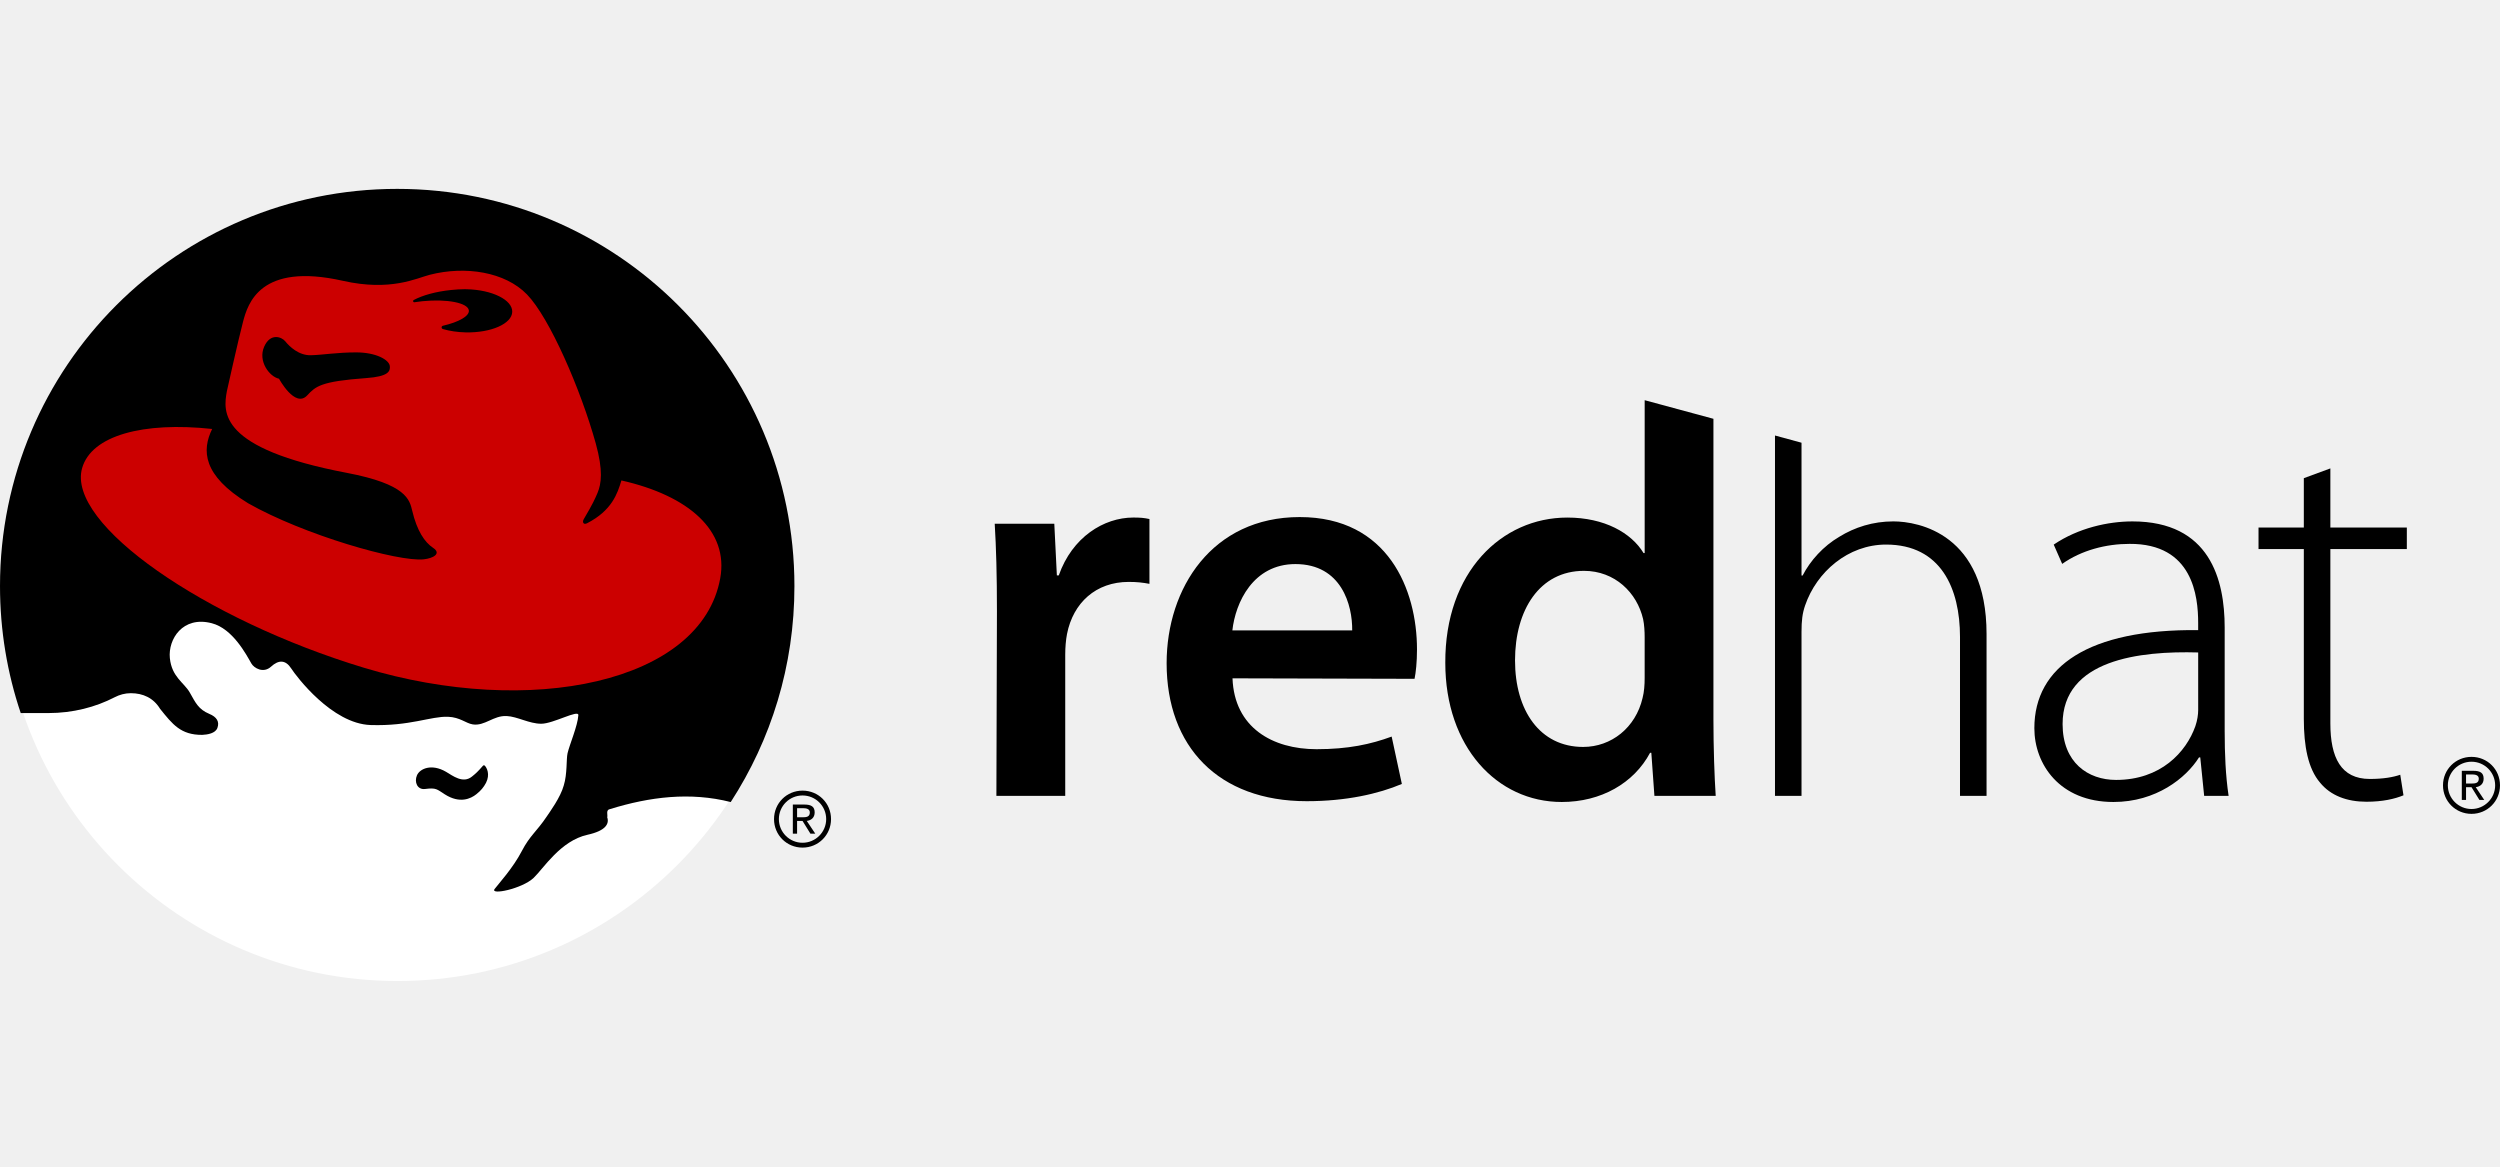
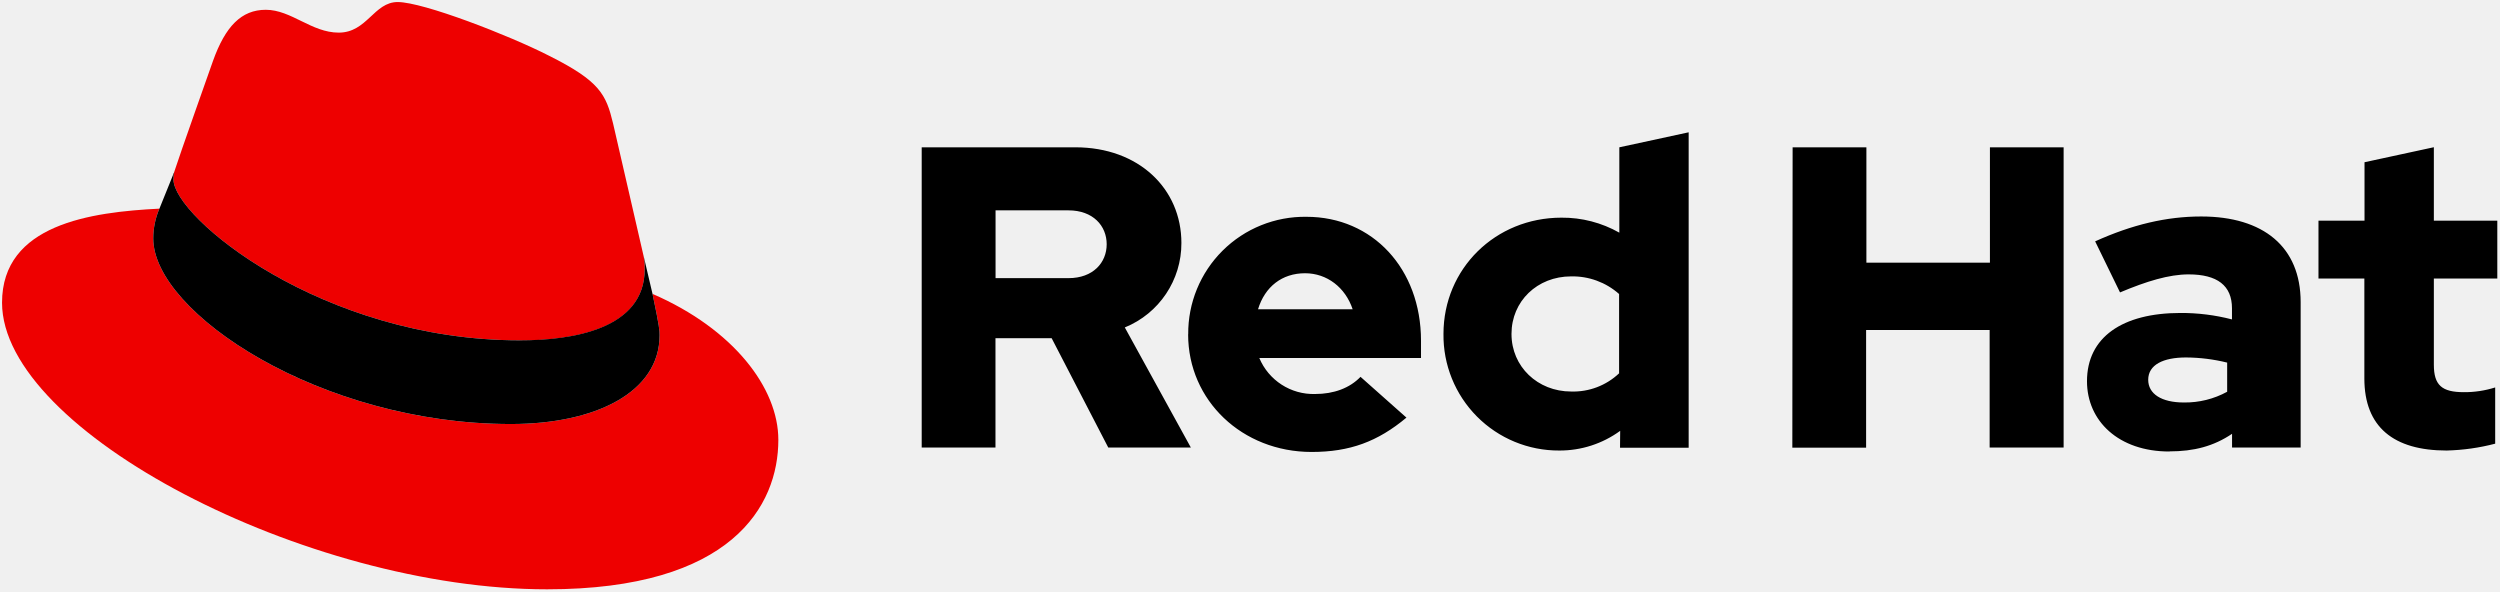
- <svg xmlns="http://www.w3.org/2000/svg" xmlns:xlink="http://www.w3.org/1999/xlink" width="300" height="140" id="svg2812" version="1.0">
-   <defs id="defs3" />
-   <g id="layer1" transform="translate(-13.71428,-252.5725)">
-     <g transform="matrix(2.116667,0,0,2.116667,-32.19343,187.7603)" id="shadowman">
-       <path d="M 55.685,68.504 C 55.685,79.689 46.618,88.756 35.433,88.756 C 24.248,88.756 15.181,79.689 15.181,68.504 C 15.181,57.319 24.248,48.252 35.433,48.252 C 46.618,48.252 55.685,57.319 55.685,68.504 z" transform="matrix(1.10693,0,0,1.10693,5.005761,-12.00975)" style="fill:#ffffff" id="path4548" />
-       <path d="M 147.813,72.126 C 147.813,73.33 147.861,74.576 148.035,75.74 L 146.649,75.74 L 146.428,73.56 L 146.356,73.56 C 145.618,74.733 143.923,76.087 141.506,76.087 C 138.446,76.087 137.022,73.934 137.022,71.904 C 137.022,68.395 140.12,66.279 146.309,66.343 L 146.309,65.937 C 146.309,64.433 146.015,61.432 142.419,61.454 C 141.088,61.454 139.701,61.811 138.6,62.588 L 138.12,61.495 C 139.511,60.552 141.207,60.18 142.583,60.18 C 146.972,60.18 147.812,63.476 147.812,66.195 L 147.812,72.126 L 147.813,72.126 z M 146.309,67.61 C 142.996,67.514 138.623,68.016 138.623,71.668 C 138.623,73.854 140.066,74.836 141.651,74.836 C 144.186,74.836 145.627,73.267 146.151,71.786 C 146.262,71.46 146.31,71.135 146.31,70.875 L 146.31,67.61 L 146.309,67.61 z M 153.804,57.175 L 153.804,60.527 L 158.139,60.527 L 158.139,61.748 L 153.804,61.748 L 153.804,71.635 C 153.804,73.569 154.404,74.781 156.038,74.781 C 156.823,74.781 157.379,74.677 157.766,74.542 L 157.949,75.708 C 157.458,75.912 156.766,76.073 155.848,76.073 C 154.739,76.073 153.818,75.723 153.224,74.995 C 152.536,74.195 152.299,72.918 152.299,71.366 L 152.299,61.747 L 149.731,61.747 L 149.731,60.526 L 152.299,60.526 L 152.299,57.729 L 153.804,57.175 z M 129.028,60.179 C 127.871,60.179 126.834,60.513 125.963,61.052 C 125.059,61.581 124.322,62.399 123.885,63.247 L 123.822,63.247 L 123.822,55.719 L 122.318,55.31 L 122.318,75.74 L 123.822,75.74 L 123.822,66.437 C 123.822,65.819 123.869,65.391 124.028,64.938 C 124.678,63.046 126.46,61.493 128.615,61.493 C 131.73,61.493 132.807,63.99 132.807,66.73 L 132.807,75.739 L 134.312,75.739 L 134.312,66.565 C 134.312,60.9 130.469,60.179 129.028,60.179 z" id="path620" />
-       <path d="M 78.208,65.27 C 78.208,63.205 78.165,61.686 78.082,60.312 L 81.46,60.312 L 81.605,63.241 L 81.714,63.241 C 82.474,61.069 84.274,59.961 85.938,59.961 C 86.319,59.961 86.541,59.977 86.854,60.045 L 86.854,63.72 C 86.489,63.649 86.147,63.61 85.677,63.61 C 83.82,63.61 82.529,64.792 82.181,66.561 C 82.115,66.905 82.08,67.318 82.08,67.739 L 82.08,75.739 L 78.177,75.739 L 78.208,65.27 z M 91.563,69.076 C 91.666,71.871 93.83,73.094 96.328,73.094 C 98.123,73.094 99.406,72.814 100.586,72.379 L 101.164,75.064 C 99.843,75.624 98.01,76.042 95.772,76.042 C 90.763,76.042 87.828,72.949 87.828,68.22 C 87.828,63.961 90.411,59.934 95.373,59.934 C 100.389,59.934 102.022,64.06 102.022,67.437 C 102.022,68.163 101.958,68.744 101.883,69.104 L 91.563,69.076 z M 98.349,66.359 C 98.366,64.929 97.744,62.599 95.13,62.599 C 92.729,62.599 91.731,64.778 91.555,66.359 L 98.349,66.359 z M 118.829,54.363 L 114.93,53.308 L 114.93,61.974 L 114.866,61.974 C 114.177,60.834 112.654,59.962 110.543,59.962 C 106.834,59.962 103.602,63.033 103.627,68.202 C 103.627,72.945 106.544,76.087 110.228,76.087 C 112.453,76.087 114.316,75.025 115.237,73.297 L 115.307,73.297 L 115.482,75.739 L 118.957,75.739 C 118.886,74.69 118.828,72.991 118.828,71.412 L 118.828,54.363 L 118.829,54.363 z M 114.929,69.05 C 114.929,69.46 114.901,69.84 114.811,70.19 C 114.418,71.878 113.037,72.966 111.442,72.966 C 108.986,72.966 107.58,70.895 107.58,68.06 C 107.58,65.198 108.974,62.983 111.487,62.983 C 113.241,62.983 114.496,64.22 114.842,65.722 C 114.909,66.038 114.929,66.428 114.929,66.738 L 114.929,69.05 L 114.929,69.05 z" id="path616" />
-       <path d="M 161.805,73.529 C 160.905,73.529 160.189,74.244 160.189,75.144 C 160.189,76.045 160.905,76.76 161.805,76.76 C 162.706,76.76 163.421,76.041 163.421,75.144 C 163.421,74.24 162.706,73.529 161.805,73.529 z M 161.805,73.804 C 162.547,73.804 163.146,74.403 163.146,75.144 C 163.146,75.883 162.543,76.485 161.805,76.485 C 161.063,76.485 160.464,75.883 160.464,75.144 C 160.464,74.403 161.063,73.804 161.805,73.804 z M 161.255,74.319 L 161.255,75.969 L 161.496,75.969 L 161.496,75.247 L 161.805,75.247 L 162.252,75.969 L 162.527,75.969 L 162.046,75.247 C 162.291,75.216 162.493,75.066 162.493,74.766 C 162.493,74.438 162.302,74.319 161.908,74.319 L 161.255,74.319 z M 161.496,74.525 L 161.84,74.525 C 162.016,74.525 162.218,74.563 162.218,74.766 C 162.218,75.021 162.019,75.041 161.805,75.041 L 161.496,75.041 L 161.496,74.525 z" id="path650" />
-       <path d="M 63.116,76.091 C 60.811,75.504 58.522,75.797 56.285,76.486 C 56.011,76.526 56.159,76.83 56.114,76.953 C 56.24,77.32 56.033,77.718 54.998,77.945 C 53.465,78.282 52.496,79.864 51.942,80.389 C 51.291,81.008 49.453,81.388 49.73,81.019 C 49.947,80.731 50.774,79.833 51.276,78.861 C 51.727,77.993 52.127,77.746 52.679,76.919 C 52.841,76.676 53.468,75.824 53.65,75.15 C 53.855,74.491 53.787,73.663 53.865,73.323 C 53.978,72.832 54.44,71.768 54.477,71.166 C 54.497,70.825 53.057,71.651 52.373,71.651 C 51.689,71.651 51.024,71.243 50.413,71.214 C 49.658,71.177 49.172,71.795 48.489,71.688 C 48.098,71.626 47.77,71.282 47.087,71.256 C 46.116,71.22 44.929,71.795 42.698,71.724 C 40.507,71.653 38.48,68.953 38.204,68.524 C 37.88,68.019 37.485,68.019 37.054,68.415 C 36.622,68.81 36.091,68.499 35.94,68.235 C 35.652,67.732 34.883,66.259 33.692,65.952 C 32.044,65.524 31.211,66.864 31.318,67.929 C 31.427,69.011 32.127,69.314 32.451,69.888 C 32.776,70.463 32.941,70.834 33.549,71.089 C 33.981,71.267 34.142,71.535 34.014,71.888 C 33.901,72.198 33.452,72.269 33.156,72.282 C 31.934,72.292 31.468,71.679 30.766,70.808 C 30.389,70.188 29.796,69.919 29.104,69.919 C 28.774,69.919 28.466,70.006 28.191,70.148 C 27.107,70.711 25.818,71.046 24.43,71.046 L 22.864,71.046 C 22.102,68.785 21.689,66.365 21.689,63.847 C 21.689,51.409 31.77,41.328 44.208,41.328 C 56.646,41.328 66.727,51.411 66.727,63.847 C 66.73,68.362 65.401,72.566 63.116,76.091 z M 49.171,74.026 C 49.286,74.139 49.486,74.518 49.242,75.001 C 49.105,75.257 48.957,75.437 48.694,75.647 C 48.376,75.901 47.758,76.195 46.909,75.655 C 46.452,75.365 46.424,75.268 45.794,75.349 C 45.344,75.408 45.164,74.954 45.327,74.576 C 45.488,74.199 46.152,73.893 46.981,74.379 C 47.354,74.598 47.933,75.059 48.441,74.649 C 48.652,74.481 48.778,74.368 49.07,74.031 C 49.083,74.015 49.101,74.007 49.122,74.007 C 49.141,74.007 49.158,74.014 49.171,74.026 z" id="path632" />
-       <path d="M 63.116,76.09 C 65.402,72.565 66.729,68.362 66.729,63.85 C 66.729,51.412 56.647,41.33 44.209,41.33 C 31.771,41.33 21.69,51.413 21.69,63.85 C 21.69,66.368 22.104,68.788 22.865,71.047 C 25.869,79.955 34.291,86.368 44.209,86.368 C 52.134,86.368 59.101,82.276 63.116,76.09 z" style="fill:none" id="path646" />
-       <path d="M 56.918,57.858 C 56.695,58.606 56.378,59.562 54.971,60.285 C 54.766,60.39 54.687,60.218 54.782,60.057 C 55.314,59.151 55.409,58.925 55.563,58.568 C 55.78,58.047 55.892,57.304 55.463,55.755 C 54.615,52.708 52.849,48.634 51.564,47.312 C 50.326,46.037 48.08,45.677 46.05,46.199 C 45.303,46.39 43.839,47.152 41.127,46.54 C 36.433,45.483 35.739,47.833 35.468,48.857 C 35.198,49.881 34.552,52.792 34.552,52.792 C 34.335,53.977 34.054,56.038 41.342,57.426 C 44.737,58.072 44.91,58.95 45.06,59.582 C 45.329,60.712 45.761,61.361 46.246,61.682 C 46.731,62.007 46.246,62.274 45.707,62.33 C 44.261,62.481 38.917,60.947 35.755,59.151 C 33.168,57.57 33.125,56.147 33.717,54.939 C 29.809,54.517 26.877,55.304 26.345,57.156 C 25.432,60.33 33.325,65.752 42.311,68.474 C 51.741,71.329 61.441,69.336 62.52,63.409 C 63.012,60.713 60.743,58.722 56.918,57.858 z M 42.458,52.054 C 39.857,52.242 39.587,52.523 39.1,53.041 C 38.412,53.772 37.507,52.091 37.507,52.091 C 36.965,51.976 36.306,51.101 36.662,50.283 C 37.012,49.474 37.658,49.717 37.86,49.969 C 38.107,50.275 38.634,50.778 39.315,50.759 C 39.998,50.742 40.785,50.598 41.884,50.598 C 42.999,50.598 43.746,51.014 43.789,51.371 C 43.823,51.676 43.699,51.965 42.458,52.054 z M 45.191,47.754 C 45.187,47.754 45.184,47.756 45.18,47.756 C 45.139,47.756 45.107,47.725 45.107,47.687 C 45.107,47.66 45.123,47.636 45.148,47.626 C 45.652,47.359 46.404,47.148 47.266,47.06 C 47.524,47.032 47.776,47.019 48.019,47.016 C 48.063,47.016 48.103,47.016 48.148,47.018 C 49.592,47.049 50.746,47.623 50.729,48.299 C 50.712,48.974 49.528,49.495 48.085,49.464 C 47.618,49.453 47.179,49.385 46.801,49.276 C 46.756,49.264 46.724,49.226 46.724,49.181 C 46.724,49.135 46.756,49.097 46.802,49.087 C 47.703,48.878 48.311,48.538 48.269,48.215 C 48.212,47.788 47.033,47.557 45.638,47.696 C 45.484,47.714 45.335,47.733 45.191,47.754 z" style="fill:#cc0000" id="path648" />
-       <use transform="translate(-94.61853,1.913321)" id="use4312" x="0" y="0" width="744.094" height="1052.362" xlink:href="#path650" />
-     </g>
-   </g>
+ <svg xmlns="http://www.w3.org/2000/svg" id="Layer_1" data-name="Layer 1" viewBox="0 0 613 145">
+   <defs>
+     <style>.cls-1{fill:#e00;}</style>
+   </defs>
+   <path class="cls-1" d="M127.47,83.49c12.51,0,30.61-2.58,30.61-17.46a14,14,0,0,0-.31-3.42l-7.45-32.36c-1.72-7.12-3.23-10.35-15.73-16.6C124.89,8.69,103.76.5,97.51.5,91.69.5,90,8,83.06,8c-6.68,0-11.64-5.6-17.89-5.6-6,0-9.91,4.09-12.93,12.5,0,0-8.41,23.72-9.49,27.16A6.43,6.43,0,0,0,42.53,44c0,9.22,36.3,39.45,84.94,39.45M160,72.07c1.73,8.19,1.73,9.05,1.73,10.13,0,14-15.74,21.77-36.43,21.77C78.54,104,37.58,76.6,37.58,58.49a18.45,18.45,0,0,1,1.51-7.33C22.27,52,.5,55,.5,74.22c0,31.48,74.59,70.28,133.65,70.28,45.28,0,56.7-20.48,56.7-36.65,0-12.72-11-27.16-30.83-35.78" />
+   <path d="M160,72.07c1.73,8.19,1.73,9.05,1.73,10.13,0,14-15.74,21.77-36.43,21.77C78.54,104,37.58,76.6,37.58,58.49a18.45,18.45,0,0,1,1.51-7.33l3.66-9.06A6.43,6.43,0,0,0,42.53,44c0,9.22,36.3,39.45,84.94,39.45,12.51,0,30.61-2.58,30.61-17.46a14,14,0,0,0-.31-3.42Z" />
+   <path d="M579.74,92.8c0,11.89,7.15,17.67,20.19,17.67a52.11,52.11,0,0,0,11.89-1.68V95a24.84,24.84,0,0,1-7.68,1.16c-5.37,0-7.36-1.68-7.36-6.73V68.3h15.56V54.1H596.78v-18l-17,3.68V54.1H568.49V68.3h11.25Zm-53,.32c0-3.68,3.69-5.47,9.26-5.47a43.12,43.12,0,0,1,10.1,1.26v7.15a21.51,21.51,0,0,1-10.63,2.63c-5.46,0-8.73-2.1-8.73-5.57m5.2,17.56c6,0,10.84-1.26,15.36-4.31v3.37h16.82V74.08c0-13.56-9.14-21-24.39-21-8.52,0-16.94,2-26,6.1l6.1,12.52c6.52-2.74,12-4.42,16.83-4.42,7,0,10.62,2.73,10.62,8.31v2.73a49.53,49.53,0,0,0-12.62-1.58c-14.31,0-22.93,6-22.93,16.73,0,9.78,7.78,17.24,20.19,17.24m-92.44-.94h18.09V80.92h30.29v28.82H506V36.12H487.93V64.41H457.64V36.12H439.55ZM370.62,81.87c0-8,6.31-14.1,14.62-14.1A17.22,17.22,0,0,1,397,72.09V91.54A16.36,16.36,0,0,1,385.24,96c-8.2,0-14.62-6.1-14.62-14.09m26.61,27.87h16.83V32.44l-17,3.68V57.05a28.3,28.3,0,0,0-14.2-3.68c-16.19,0-28.92,12.51-28.92,28.5a28.25,28.25,0,0,0,28.4,28.6,25.12,25.12,0,0,0,14.93-4.83ZM320,67c5.36,0,9.88,3.47,11.67,8.83H308.47C310.15,70.3,314.36,67,320,67M291.33,82c0,16.2,13.25,28.82,30.28,28.82,9.36,0,16.2-2.53,23.25-8.42l-11.26-10c-2.63,2.74-6.52,4.21-11.14,4.21a14.39,14.39,0,0,1-13.68-8.83h39.65V83.55c0-17.67-11.88-30.39-28.08-30.39a28.57,28.57,0,0,0-29,28.81M262,51.58c6,0,9.36,3.78,9.36,8.31S268,68.2,262,68.2H244.11V51.58Zm-36,58.16h18.09V82.92h13.77l13.89,26.82H292l-16.2-29.45a22.27,22.27,0,0,0,13.88-20.72c0-13.25-10.41-23.45-26-23.45H226Z" />
</svg>
